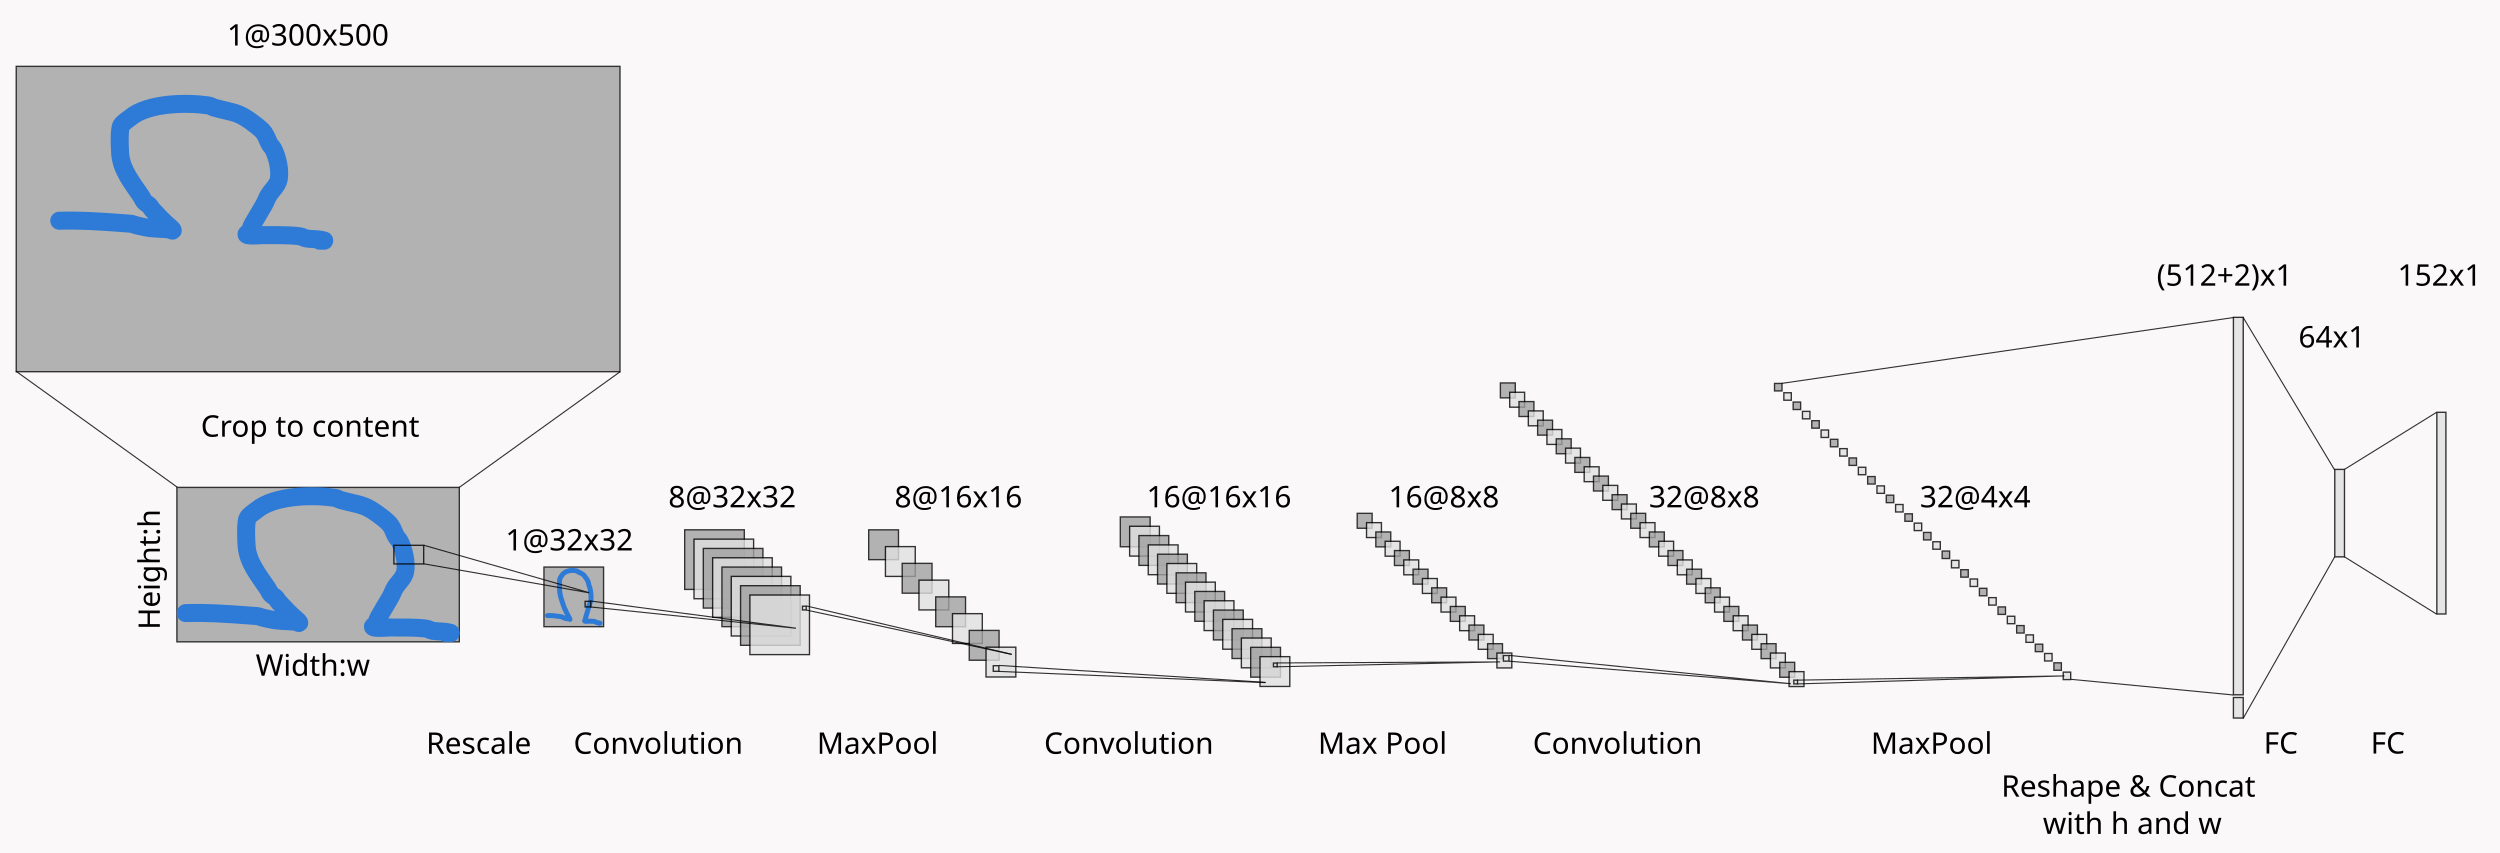
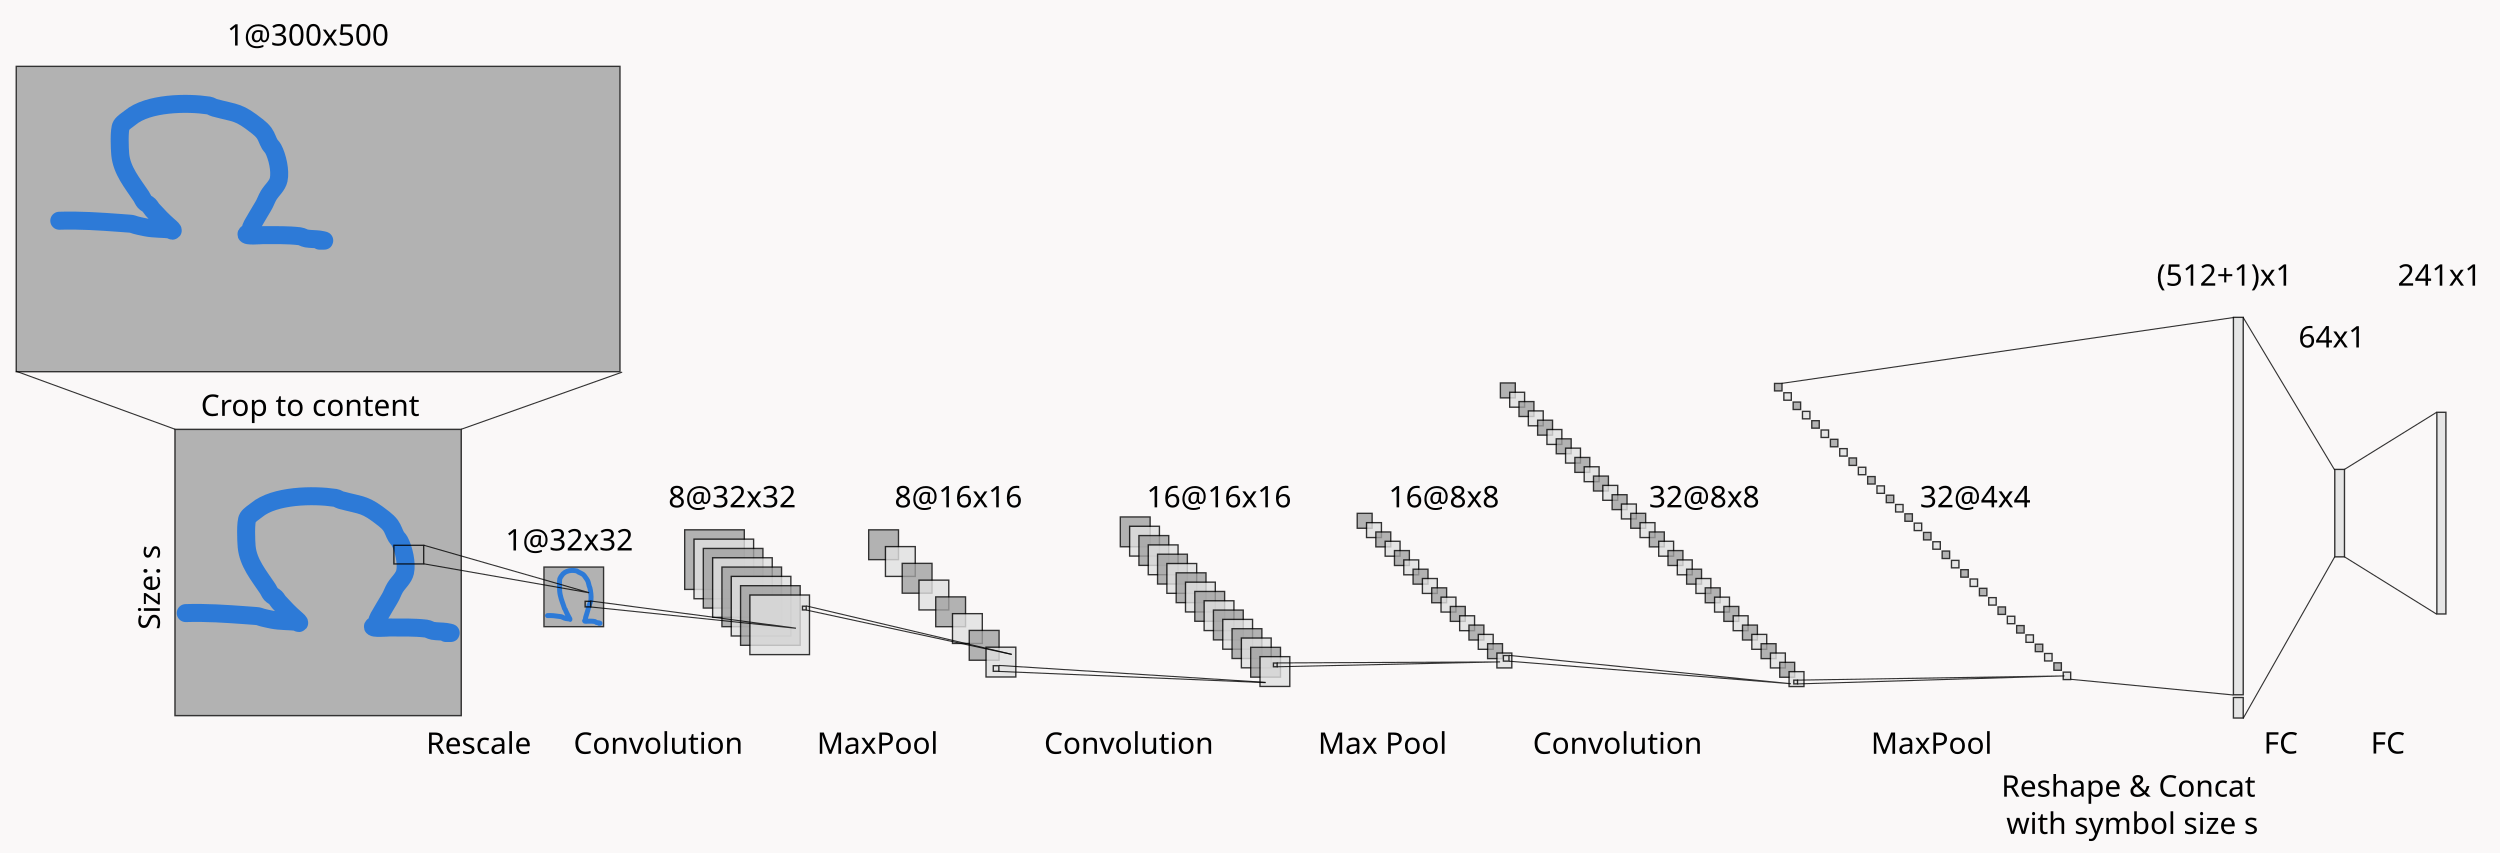
<svg xmlns="http://www.w3.org/2000/svg" width="2223.28" height="758.563" version="1.1" id="svg149">
  <defs id="defs149" />
  <path style="opacity:1;fill:#faf8f8;fill-opacity:1;stroke:#2d7ad7;stroke-width:0;stroke-linecap:round;stroke-linejoin:bevel;stroke-dasharray:none" d="M 0,0 H 2223.28 V 758.563 H 0 Z" id="path1" />
  <path class="rect" style="opacity:0.8;fill:#a0a0a0;stroke:#000000;stroke-width:1.226;stroke-dasharray:none" d="M 14.45,59.013 H 551.347 V 330.551 H 14.45 Z" id="path2" />
  <path class="rect" style="opacity:0.8;fill:#a0a0a0;stroke:#000000;stroke-width:1.226px" d="m 483.755,504.302 h 53.003 v 53.003 H 483.755 Z M 608.904,471.175 h 53.003 v 53.003 H 608.904 Z" id="path3" />
  <path class="rect" style="opacity:0.8;fill:#e0e0e0;stroke:#000000;stroke-width:1.226px" d="m 617.186,479.457 h 53.003 v 53.003 h -53.003 z" id="path4" />
  <path class="rect" style="opacity:0.8;fill:#a0a0a0;stroke:#000000;stroke-width:1.226px" d="m 625.468,487.739 h 53.003 v 53.003 h -53.003 z" id="path5" />
  <path class="rect" style="opacity:0.8;fill:#e0e0e0;stroke:#000000;stroke-width:1.226px" d="m 633.749,496.021 h 53.003 v 53.003 H 633.749 Z" id="path6" />
  <path class="rect" style="opacity:0.8;fill:#a0a0a0;stroke:#000000;stroke-width:1.226px" d="m 642.031,504.302 h 53.003 v 53.003 h -53.003 z" id="path7" />
  <path class="rect" style="opacity:0.8;fill:#e0e0e0;stroke:#000000;stroke-width:1.226px" d="m 650.313,512.584 h 53.003 v 53.003 h -53.003 z" id="path8" />
  <path class="rect" style="opacity:0.8;fill:#a0a0a0;stroke:#000000;stroke-width:1.226px" d="m 658.594,520.866 h 53.003 v 53.003 h -53.003 z" id="path9" />
+   <path class="rect" style="opacity:0.8;fill:#a0a0a0;stroke:#000000;stroke-width:1.28;stroke-dasharray:none" d="M 155.618,381.851 H 410.178 V 636.411 H 155.618 Z" id="path9-8" />
  <path class="rect" style="opacity:0.8;fill:#e0e0e0;stroke:#000000;stroke-width:1.226px" d="m 666.876,529.147 h 53.003 v 53.003 h -53.003 z" id="path10" />
  <path class="rect" style="opacity:0.8;fill:#a0a0a0;stroke:#000000;stroke-width:1.226px" d="m 996.309,459.736 h 26.501 v 26.501 h -26.501 z" id="path11" />
  <path class="rect" style="opacity:0.8;fill:#e0e0e0;stroke:#000000;stroke-width:1.226px" d="m 1004.591,468.018 h 26.501 v 26.501 h -26.501 z" id="path12" />
  <path class="rect" style="opacity:0.8;fill:#a0a0a0;stroke:#000000;stroke-width:1.226px" d="m 1012.872,476.299 h 26.502 v 26.501 h -26.502 z" id="path13" />
  <path class="rect" style="opacity:0.8;fill:#e0e0e0;stroke:#000000;stroke-width:1.226px" d="m 1021.154,484.581 h 26.502 v 26.501 h -26.502 z" id="path14" />
  <path class="rect" style="opacity:0.8;fill:#a0a0a0;stroke:#000000;stroke-width:1.226px" d="m 1029.436,492.863 h 26.502 v 26.501 h -26.502 z" id="path15" />
  <path class="rect" style="opacity:0.8;fill:#e0e0e0;stroke:#000000;stroke-width:1.226px" d="m 1037.717,501.145 h 26.502 v 26.501 h -26.502 z" id="path16" />
  <path class="rect" style="opacity:0.8;fill:#a0a0a0;stroke:#000000;stroke-width:1.226px" d="m 1045.999,509.426 h 26.502 v 26.501 h -26.502 z" id="path17" />
  <path class="rect" style="opacity:0.8;fill:#e0e0e0;stroke:#000000;stroke-width:1.226px" d="m 1054.281,517.708 h 26.502 v 26.501 h -26.502 z" id="path18" />
  <path class="rect" style="opacity:0.8;fill:#a0a0a0;stroke:#000000;stroke-width:1.226px" d="m 1062.562,525.99 h 26.502 v 26.501 h -26.502 z" id="path19" />
  <path class="rect" style="opacity:0.8;fill:#e0e0e0;stroke:#000000;stroke-width:1.226px" d="m 1070.844,534.271 h 26.502 v 26.501 h -26.502 z" id="path20" />
  <path class="rect" style="opacity:0.8;fill:#a0a0a0;stroke:#000000;stroke-width:1.226px" d="m 1079.126,542.553 h 26.502 v 26.501 h -26.502 z" id="path21" />
  <path class="rect" style="opacity:0.8;fill:#e0e0e0;stroke:#000000;stroke-width:1.226px" d="m 1087.408,550.835 h 26.502 v 26.501 h -26.502 z" id="path22" />
  <path class="rect" style="opacity:0.8;fill:#a0a0a0;stroke:#000000;stroke-width:1.226px" d="m 1095.689,559.116 h 26.502 v 26.501 h -26.502 z" id="path23" />
  <path class="rect" style="opacity:0.8;fill:#e0e0e0;stroke:#000000;stroke-width:1.226px" d="m 1103.971,567.398 h 26.502 v 26.501 h -26.502 z" id="path24" />
  <path class="rect" style="opacity:0.8;fill:#a0a0a0;stroke:#000000;stroke-width:1.226px" d="m 1112.253,575.68 h 26.502 v 26.501 h -26.502 z" id="path25" />
  <path class="rect" style="opacity:0.8;fill:#e0e0e0;stroke:#000000;stroke-width:1.226;stroke-dasharray:none" d="m 1120.534,583.962 h 26.502 v 26.501 h -26.502 z" id="path26" />
  <path class="rect" style="opacity:0.8;fill:#a0a0a0;stroke:#000000;stroke-width:1.226px" d="m 1206.99,456.517 h 13.251 v 13.251 h -13.251 z" id="path27" />
  <path class="rect" style="opacity:0.8;fill:#e0e0e0;stroke:#000000;stroke-width:1.226px" d="m 1215.272,464.798 h 13.251 v 13.251 h -13.251 z" id="path28" />
  <path class="rect" style="opacity:0.8;fill:#a0a0a0;stroke:#000000;stroke-width:1.226px" d="m 1223.553,473.08 h 13.251 v 13.251 h -13.251 z" id="path29" />
  <path class="rect" style="opacity:0.8;fill:#e0e0e0;stroke:#000000;stroke-width:1.226px" d="m 1231.835,481.362 h 13.251 v 13.251 h -13.251 z" id="path30" />
  <path class="rect" style="opacity:0.8;fill:#a0a0a0;stroke:#000000;stroke-width:1.226px" d="m 1240.117,489.643 h 13.251 v 13.251 h -13.251 z" id="path31" />
  <path class="rect" style="opacity:0.8;fill:#e0e0e0;stroke:#000000;stroke-width:1.226px" d="m 1248.398,497.925 h 13.251 v 13.251 h -13.251 z" id="path32" />
  <path class="rect" style="opacity:0.8;fill:#a0a0a0;stroke:#000000;stroke-width:1.226px" d="m 1256.68,506.207 h 13.251 v 13.251 h -13.251 z" id="path33" />
  <path class="rect" style="opacity:0.8;fill:#e0e0e0;stroke:#000000;stroke-width:1.226px" d="m 1264.962,514.489 h 13.251 v 13.251 h -13.251 z" id="path34" />
  <path class="rect" style="opacity:0.8;fill:#a0a0a0;stroke:#000000;stroke-width:1.226px" d="m 1273.243,522.77 h 13.251 v 13.251 h -13.251 z" id="path35" />
  <path class="rect" style="opacity:0.8;fill:#e0e0e0;stroke:#000000;stroke-width:1.226px" d="m 1281.525,531.052 h 13.251 v 13.251 h -13.251 z" id="path36" />
  <path class="rect" style="opacity:0.8;fill:#a0a0a0;stroke:#000000;stroke-width:1.226px" d="m 1289.807,539.334 h 13.251 v 13.251 h -13.251 z" id="path37" />
  <path class="rect" style="opacity:0.8;fill:#e0e0e0;stroke:#000000;stroke-width:1.226px" d="m 1298.089,547.615 h 13.251 v 13.251 h -13.251 z" id="path38" />
  <path class="rect" style="opacity:0.8;fill:#a0a0a0;stroke:#000000;stroke-width:1.226px" d="m 1306.37,555.897 h 13.251 v 13.251 h -13.251 z" id="path39" />
  <path class="rect" style="opacity:0.8;fill:#e0e0e0;stroke:#000000;stroke-width:1.226px" d="m 1314.652,564.179 h 13.251 v 13.251 h -13.251 z" id="path40" />
  <path class="rect" style="opacity:0.8;fill:#a0a0a0;stroke:#000000;stroke-width:1.226px" d="m 1322.934,572.461 h 13.251 v 13.251 h -13.251 z" id="path41" />
  <path class="rect" style="opacity:0.8;fill:#e0e0e0;stroke:#000000;stroke-width:1.226px" d="m 1331.215,580.742 h 13.251 v 13.251 h -13.251 z" id="path42" />
  <path class="rect" style="opacity:0.8;fill:#a0a0a0;stroke:#000000;stroke-width:1.226px" d="m 1334.307,340.573 h 13.251 v 13.251 h -13.251 z" id="path43" />
  <path class="rect" style="opacity:0.8;fill:#e0e0e0;stroke:#000000;stroke-width:1.226px" d="m 1342.588,348.854 h 13.251 v 13.251 h -13.251 z" id="path44" />
  <path class="rect" style="opacity:0.8;fill:#a0a0a0;stroke:#000000;stroke-width:1.226px" d="m 1350.87,357.136 h 13.251 v 13.251 h -13.251 z" id="path45" />
  <path class="rect" style="opacity:0.8;fill:#e0e0e0;stroke:#000000;stroke-width:1.226px" d="m 1359.152,365.418 h 13.251 v 13.251 h -13.251 z" id="path46" />
  <path class="rect" style="opacity:0.8;fill:#a0a0a0;stroke:#000000;stroke-width:1.226px" d="m 1367.433,373.7 h 13.251 v 13.251 h -13.251 z" id="path47" />
  <path class="rect" style="opacity:0.8;fill:#e0e0e0;stroke:#000000;stroke-width:1.226px" d="m 1375.715,381.981 h 13.251 v 13.251 h -13.251 z" id="path48" />
  <path class="rect" style="opacity:0.8;fill:#a0a0a0;stroke:#000000;stroke-width:1.226px" d="m 1383.997,390.263 h 13.251 v 13.251 h -13.251 z" id="path49" />
  <path class="rect" style="opacity:0.8;fill:#e0e0e0;stroke:#000000;stroke-width:1.226px" d="m 1392.279,398.545 h 13.251 v 13.251 h -13.251 z" id="path50" />
  <path class="rect" style="opacity:0.8;fill:#a0a0a0;stroke:#000000;stroke-width:1.226px" d="m 1400.56,406.826 h 13.251 v 13.251 h -13.251 z" id="path51" />
  <path class="rect" style="opacity:0.8;fill:#e0e0e0;stroke:#000000;stroke-width:1.226px" d="m 1408.842,415.108 h 13.251 v 13.251 h -13.251 z" id="path52" />
  <path class="rect" style="opacity:0.8;fill:#a0a0a0;stroke:#000000;stroke-width:1.226px" d="m 1417.123,423.39 h 13.251 v 13.251 h -13.251 z" id="path53" />
  <path class="rect" style="opacity:0.8;fill:#e0e0e0;stroke:#000000;stroke-width:1.226px" d="m 1425.405,431.672 h 13.251 v 13.251 h -13.251 z" id="path54" />
  <path class="rect" style="opacity:0.8;fill:#a0a0a0;stroke:#000000;stroke-width:1.226px" d="m 1433.687,439.953 h 13.251 v 13.251 h -13.251 z" id="path55" />
  <path class="rect" style="opacity:0.8;fill:#e0e0e0;stroke:#000000;stroke-width:1.226px" d="m 1441.969,448.235 h 13.251 v 13.251 h -13.251 z" id="path56" />
  <path class="rect" style="opacity:0.8;fill:#a0a0a0;stroke:#000000;stroke-width:1.226px" d="m 1450.251,456.517 h 13.251 v 13.251 h -13.251 z" id="path57" />
  <path class="rect" style="opacity:0.8;fill:#e0e0e0;stroke:#000000;stroke-width:1.226px" d="m 1458.532,464.798 h 13.251 v 13.251 h -13.251 z" id="path58" />
  <path class="rect" style="opacity:0.8;fill:#a0a0a0;stroke:#000000;stroke-width:1.226px" d="m 1466.814,473.08 h 13.251 v 13.251 h -13.251 z" id="path59" />
  <path class="rect" style="opacity:0.8;fill:#e0e0e0;stroke:#000000;stroke-width:1.226px" d="m 1475.096,481.362 h 13.251 v 13.251 h -13.251 z" id="path60" />
  <path class="rect" style="opacity:0.8;fill:#a0a0a0;stroke:#000000;stroke-width:1.226px" d="m 1483.377,489.643 h 13.251 v 13.251 h -13.251 z" id="path61" />
  <path class="rect" style="opacity:0.8;fill:#e0e0e0;stroke:#000000;stroke-width:1.226px" d="m 1491.659,497.925 h 13.251 v 13.251 h -13.251 z" id="path62" />
  <path class="rect" style="opacity:0.8;fill:#a0a0a0;stroke:#000000;stroke-width:1.226px" d="m 1499.941,506.207 h 13.251 v 13.251 h -13.251 z" id="path63" />
  <path class="rect" style="opacity:0.8;fill:#e0e0e0;stroke:#000000;stroke-width:1.226px" d="m 1508.222,514.489 h 13.251 v 13.251 h -13.251 z" id="path64" />
  <path class="rect" style="opacity:0.8;fill:#a0a0a0;stroke:#000000;stroke-width:1.226px" d="m 1516.504,522.77 h 13.251 v 13.251 h -13.251 z" id="path65" />
  <path class="rect" style="opacity:0.8;fill:#e0e0e0;stroke:#000000;stroke-width:1.226px" d="m 1524.786,531.052 h 13.251 v 13.251 h -13.251 z" id="path66" />
  <path class="rect" style="opacity:0.8;fill:#a0a0a0;stroke:#000000;stroke-width:1.226px" d="m 1533.068,539.334 h 13.251 v 13.251 h -13.251 z" id="path67" />
  <path class="rect" style="opacity:0.8;fill:#e0e0e0;stroke:#000000;stroke-width:1.226px" d="m 1541.349,547.615 h 13.251 v 13.251 h -13.251 z" id="path68" />
  <path class="rect" style="opacity:0.8;fill:#a0a0a0;stroke:#000000;stroke-width:1.226px" d="m 1549.631,555.897 h 13.251 v 13.251 h -13.251 z" id="path69" />
  <path class="rect" style="opacity:0.8;fill:#e0e0e0;stroke:#000000;stroke-width:1.226px" d="m 1557.913,564.179 h 13.251 v 13.251 h -13.251 z" id="path70" />
  <path class="rect" style="opacity:0.8;fill:#a0a0a0;stroke:#000000;stroke-width:1.226px" d="m 1566.194,572.461 h 13.251 v 13.251 h -13.251 z" id="path71" />
  <path class="rect" style="opacity:0.8;fill:#e0e0e0;stroke:#000000;stroke-width:1.226px" d="m 1574.476,580.742 h 13.251 v 13.251 h -13.251 z" id="path72" />
  <path class="rect" style="opacity:0.8;fill:#a0a0a0;stroke:#000000;stroke-width:1.226px" d="m 1582.758,589.024 h 13.251 v 13.251 h -13.251 z" id="path73" />
  <path class="rect" style="opacity:0.8;fill:#e0e0e0;stroke:#000000;stroke-width:1.226px" d="m 1591.04,597.306 h 13.251 v 13.251 h -13.251 z" id="path74" />
  <path class="rect" style="opacity:0.8;fill:#a0a0a0;stroke:#000000;stroke-width:1.226px" d="m 1578.117,341.003 h 6.625 v 6.625 h -6.625 z" id="path75" />
  <path class="rect" style="opacity:0.8;fill:#e0e0e0;stroke:#000000;stroke-width:1.226px" d="m 1586.399,349.285 h 6.625 v 6.625 h -6.625 z" id="path76" />
  <path class="rect" style="opacity:0.8;fill:#a0a0a0;stroke:#000000;stroke-width:1.226px" d="m 1594.681,357.567 h 6.625 v 6.625 h -6.625 z" id="path77" />
  <path class="rect" style="opacity:0.8;fill:#e0e0e0;stroke:#000000;stroke-width:1.226px" d="m 1602.963,365.849 h 6.625 v 6.625 h -6.625 z" id="path78" />
  <path class="rect" style="opacity:0.8;fill:#a0a0a0;stroke:#000000;stroke-width:1.226px" d="m 1611.244,374.13 h 6.625 v 6.625 h -6.625 z" id="path79" />
  <path class="rect" style="opacity:0.8;fill:#e0e0e0;stroke:#000000;stroke-width:1.226px" d="m 1619.526,382.412 h 6.625 v 6.625 h -6.625 z" id="path80" />
  <path class="rect" style="opacity:0.8;fill:#a0a0a0;stroke:#000000;stroke-width:1.226px" d="m 1627.808,390.694 h 6.625 v 6.625 h -6.625 z" id="path81" />
  <path class="rect" style="opacity:0.8;fill:#e0e0e0;stroke:#000000;stroke-width:1.226px" d="m 1636.09,398.975 h 6.625 v 6.625 h -6.625 z" id="path82" />
  <path class="rect" style="opacity:0.8;fill:#a0a0a0;stroke:#000000;stroke-width:1.226px" d="m 1644.371,407.257 h 6.625 v 6.625 h -6.625 z" id="path83" />
  <path class="rect" style="opacity:0.8;fill:#e0e0e0;stroke:#000000;stroke-width:1.226px" d="m 1652.653,415.539 h 6.625 v 6.625 h -6.625 z" id="path84" />
  <path class="rect" style="opacity:0.8;fill:#a0a0a0;stroke:#000000;stroke-width:1.226px" d="m 1660.935,423.82 h 6.625 v 6.625 h -6.625 z" id="path85" />
  <path class="rect" style="opacity:0.8;fill:#e0e0e0;stroke:#000000;stroke-width:1.226px" d="m 1669.216,432.102 h 6.625 v 6.625 h -6.625 z" id="path86" />
  <path class="rect" style="opacity:0.8;fill:#a0a0a0;stroke:#000000;stroke-width:1.226px" d="m 1677.498,440.384 h 6.625 v 6.625 h -6.625 z" id="path87" />
  <path class="rect" style="opacity:0.8;fill:#e0e0e0;stroke:#000000;stroke-width:1.226px" d="m 1685.78,448.666 h 6.625 v 6.625 h -6.625 z" id="path88" />
  <path class="rect" style="opacity:0.8;fill:#a0a0a0;stroke:#000000;stroke-width:1.226px" d="m 1694.062,456.947 h 6.625 v 6.625 h -6.625 z" id="path89" />
  <path class="rect" style="opacity:0.8;fill:#e0e0e0;stroke:#000000;stroke-width:1.226px" d="m 1702.343,465.229 h 6.625 v 6.625 h -6.625 z" id="path90" />
  <path class="rect" style="opacity:0.8;fill:#a0a0a0;stroke:#000000;stroke-width:1.226px" d="m 1710.625,473.511 h 6.625 v 6.625 h -6.625 z" id="path91" />
  <path class="rect" style="opacity:0.8;fill:#e0e0e0;stroke:#000000;stroke-width:1.226px" d="m 1718.907,481.792 h 6.625 v 6.625 h -6.625 z" id="path92" />
  <path class="rect" style="opacity:0.8;fill:#a0a0a0;stroke:#000000;stroke-width:1.226px" d="m 1727.188,490.074 h 6.625 v 6.625 h -6.625 z" id="path93" />
  <path class="rect" style="opacity:0.8;fill:#e0e0e0;stroke:#000000;stroke-width:1.226px" d="m 1735.47,498.356 h 6.625 v 6.625 h -6.625 z" id="path94" />
  <path class="rect" style="opacity:0.8;fill:#a0a0a0;stroke:#000000;stroke-width:1.226px" d="m 1743.752,506.637 h 6.625 v 6.625 h -6.625 z" id="path95" />
  <path class="rect" style="opacity:0.8;fill:#e0e0e0;stroke:#000000;stroke-width:1.226px" d="m 1752.034,514.919 h 6.625 v 6.625 h -6.625 z" id="path96" />
  <path class="rect" style="opacity:0.8;fill:#a0a0a0;stroke:#000000;stroke-width:1.226px" d="m 1760.315,523.201 h 6.625 v 6.625 h -6.625 z" id="path97" />
  <path class="rect" style="opacity:0.8;fill:#e0e0e0;stroke:#000000;stroke-width:1.226px" d="m 1768.597,531.483 h 6.625 v 6.625 h -6.625 z" id="path98" />
  <path class="rect" style="opacity:0.8;fill:#a0a0a0;stroke:#000000;stroke-width:1.226px" d="m 1776.878,539.764 h 6.625 v 6.625 h -6.625 z" id="path99" />
  <path class="rect" style="opacity:0.8;fill:#e0e0e0;stroke:#000000;stroke-width:1.226;stroke-dasharray:none" d="m 1785.16,548.046 h 6.625 v 6.625 h -6.625 z" id="path100" />
  <path class="rect" style="opacity:0.8;fill:#a0a0a0;stroke:#000000;stroke-width:1.226px" d="m 1793.442,556.328 h 6.625 v 6.625 h -6.625 z" id="path101" />
  <path class="rect" style="opacity:0.8;fill:#e0e0e0;stroke:#000000;stroke-width:1.226px" d="m 1801.724,564.61 h 6.625 v 6.625 h -6.625 z" id="path102" />
  <path class="rect" style="opacity:0.8;fill:#a0a0a0;stroke:#000000;stroke-width:1.226px" d="m 1810.005,572.891 h 6.625 v 6.625 h -6.625 z" id="path103" />
  <path class="rect" style="opacity:0.8;fill:#e0e0e0;stroke:#000000;stroke-width:1.226px" d="m 1818.287,581.173 h 6.625 v 6.625 h -6.625 z" id="path104" />
  <path class="rect" style="opacity:0.8;fill:#a0a0a0;stroke:#000000;stroke-width:1.226px" d="m 1826.569,589.455 h 6.625 v 6.625 h -6.625 z" id="path105" />
  <path class="rect" style="opacity:0.8;fill:#e0e0e0;stroke:#000000;stroke-width:1.226px" d="m 1834.85,597.736 h 6.625 v 6.625 h -6.625 z" id="path106" />
-   <path class="rect" style="opacity:0.8;fill:#a0a0a0;stroke:#000000;stroke-width:1.226;stroke-dasharray:none" d="M 157.337,433.46 H 408.46 V 570.783 H 157.337 Z" id="path107" />
  <path style="fill:none;stroke:#2d7ad7;stroke-width:16;stroke-linecap:round;stroke-linejoin:bevel;stroke-dasharray:none" d="m 165.16,545.225 c 18.149,-0.599 36.076,0.645 54.192,1.971 18.204,1.332 3.602,0.129 22.662,3.941 7.267,1.453 15.524,1.078 22.662,1.971 0.461,0.058 0.521,0.985 0.985,0.985 1.642,0 -1.709,-2.873 -2.956,-3.941 -5.28,-4.525 -10.049,-9.576 -14.78,-14.78 -1.105,-1.215 -1.795,-2.78 -2.956,-3.941 -1.161,-1.161 -2.86,-1.72 -3.941,-2.956 -1.261,-1.441 -1.894,-3.333 -2.956,-4.926 -7.783,-11.675 -17.4,-22.911 -18.721,-37.441 -0.445,-4.899 -1.189,-22.236 0.985,-25.618 1.888,-2.937 5.2,-4.662 7.883,-6.897 15.889,-13.241 50.323,-13.783 69.957,-10.838 1.749,0.262 3.218,1.515 4.927,1.971 20.111,5.363 21.141,3.169 38.427,16.75 2.191,1.722 4.292,3.644 5.912,5.912 2.134,2.988 3.037,6.704 4.927,9.853 0.845,1.408 2.17,2.5 2.956,3.941 3.736,6.849 6.674,19.725 4.926,27.589 -1.186,5.336 -6.017,9.13 -8.868,13.794 -1.915,3.133 -2.98,6.739 -4.927,9.853 -3.459,5.535 -6.504,11.169 -9.853,16.75 -1.218,2.029 -1.287,5.228 -2.956,6.897 -0.519,0.519 -1.642,0.329 -1.971,0.985 -1.13,2.259 12.946,0.985 14.78,0.985 10.413,0 22.29,-0.242 32.515,0.985 2.062,0.247 3.863,1.629 5.912,1.971 3.901,0.65 7.904,0.463 11.824,0.985 1.342,0.179 5.295,0.985 3.941,0.985 h -4.029" id="path108" />
  <path style="fill:none;stroke:#2d7ad7;stroke-width:4.426;stroke-linecap:round;stroke-linejoin:bevel;stroke-dasharray:none" d="m 486.922,547.468 c 3.593,-0.232 7.141,0.249 10.727,0.762 3.604,0.515 0.713,0.05 4.486,1.524 1.438,0.562 3.073,0.417 4.486,0.762 0.091,0.022 0.103,0.381 0.195,0.381 0.325,0 -0.338,-1.11 -0.585,-1.524 -1.045,-1.749 -1.989,-3.702 -2.926,-5.713 -0.219,-0.47 -0.355,-1.075 -0.585,-1.524 -0.23,-0.449 -0.566,-0.665 -0.78,-1.143 -0.25,-0.557 -0.375,-1.288 -0.585,-1.904 -1.541,-4.513 -3.444,-8.857 -3.706,-14.474 -0.088,-1.894 -0.235,-8.596 0.195,-9.903 0.374,-1.135 1.03,-1.802 1.56,-2.666 3.145,-5.119 9.961,-5.328 13.848,-4.19 0.346,0.101 0.637,0.586 0.975,0.762 3.981,2.073 4.185,1.225 7.607,6.475 0.434,0.666 0.85,1.409 1.17,2.285 0.422,1.155 0.601,2.592 0.975,3.809 0.167,0.544 0.429,0.966 0.585,1.524 0.74,2.648 1.321,7.625 0.975,10.665 -0.235,2.063 -1.191,3.529 -1.755,5.332 -0.379,1.211 -0.59,2.605 -0.975,3.809 -0.685,2.14 -1.288,4.318 -1.95,6.475 -0.241,0.784 -0.255,2.021 -0.585,2.666 -0.103,0.201 -0.325,0.127 -0.39,0.381 -0.224,0.873 2.563,0.381 2.926,0.381 2.061,0 4.412,-0.093 6.436,0.381 0.408,0.096 0.765,0.63 1.17,0.762 0.772,0.251 1.565,0.179 2.341,0.381 0.266,0.069 1.048,0.381 0.78,0.381 h -0.797" id="path109" />
  <path class="conv" style="fill-opacity:0;stroke:#000000;stroke-width:1.226px;stroke-opacity:0.8" fill="none" d="m 350.286,484.945 h 26.501 v 16.563 h -26.501 z m 170.082,49.804 h 4.969 v 4.969 h -4.969 z m 193.278,4.357 h 3.313 v 3.313 h -3.313 z m 418.818,50.547 h 3.313 v 3.313 h -3.313 z m 204.522,-6.673 h 4.969 v 4.969 h -4.969 z m 258.255,21.891 h 3.313 v 3.313 h -3.313 z" id="path110" />
-   <path class="link" style="stroke:#000000;stroke-width:1;stroke-dasharray:none;stroke-opacity:0.8" d="m 376.753,501.388 147.172,25.792 m -147.169,-42.324 147.123,42.207 M 551.689,330.42 408.216,433.597 M 14.129,330.07 157.602,433.247 m 367.274,106.496 182.998,18.974 M 524.897,534.427 707.864,558.673 m 427.544,30.891 198.632,-0.91 m -198.624,4.312 198.617,-4.354 m 8.004,-5.747 250.595,25.194 m -250.558,-20.044 250.611,20.043" id="path111" />
+   <path class="link" style="stroke:#000000;stroke-width:1;stroke-dasharray:none;stroke-opacity:0.8" d="m 376.753,501.388 147.172,25.792 m -147.169,-42.324 147.123,42.207 M 553.308,330.924 410.256,381.715 M 14.129,330.07 155.801,381.782 m 369.075,157.962 182.998,18.974 M 524.897,534.427 707.864,558.673 m 427.544,30.891 198.632,-0.91 m -198.624,4.312 198.617,-4.354 m 8.004,-5.747 250.595,25.194 m -250.558,-20.044 250.611,20.043" id="path111" />
  <path class="link" style="opacity:1;fill:#000000;stroke:#000000;stroke-width:1;stroke-dasharray:none;stroke-opacity:0.8" d="m 1598.315,608.224 237.627,-7.138 m -237.83,3.777 237.837,-3.765" id="path112" />
  <path class="link" style="stroke:#000000;stroke-width:1;stroke-dasharray:none;stroke-opacity:0.8" d="m 1994.737,282.074 81.463,135.827 m -81.367,221.012 81.495,-143.804 m -234.87,108.999 144.669,13.957" id="path113" />
  <text class="text" dy="6.957" style="font-size:26.502px;stroke-width:1.656" font-family="sans-serif" x="378.999" y="663.409" id="text113">Rescale</text>
-   <text class="text" style="font-size:26.502px;stroke-width:1.656" font-family="sans-serif" x="178.588" y="388.354" id="text114">Crop to content</text>
-   <text class="text" style="font-size:26.502px;stroke-width:1.656" font-family="sans-serif" x="227.398" y="600.958" id="text115">
-     <tspan x="227.398" y="600.958" id="tspan114">Width:w</tspan>
-   </text>
-   <text class="text" style="font-size:26.502px;stroke-width:1.656" font-family="sans-serif" x="-560.023" y="142.143" transform="rotate(-90)" id="text116">Height:h</text>
+   <text class="text" style="font-size:26.502px;stroke-width:1.656" font-family="sans-serif" x="178.588" y="369.861" id="text114">Crop to content</text>
+   <text class="text" style="font-size:26.502px;stroke-width:1.656" font-family="sans-serif" x="-560.023" y="142.143" transform="rotate(-90)" id="text116">Size: s</text>
  <text class="text" dy="6.957" style="font-size:26.502px;stroke-width:1.656" font-family="sans-serif" x="510.052" y="663.409" id="text117">Convolution</text>
  <text class="text" dy="6.957" style="font-size:26.502px;stroke-width:1.656" font-family="sans-serif" x="726.489" y="663.409" id="text118">MaxPool</text>
  <text class="text" dy="6.957" style="font-size:26.502px;stroke-width:1.656" font-family="sans-serif" x="928.531" y="663.409" id="text119">Convolution</text>
  <text class="text" dy="6.957" style="font-size:26.502px;stroke-width:1.656" font-family="sans-serif" x="1172.124" y="663.409" id="text120">Max Pool</text>
  <text class="text" dy="6.957" style="font-size:26.502px;stroke-width:1.656" font-family="sans-serif" x="1363.133" y="663.409" id="text121">Convolution</text>
  <text class="text" dy="6.957" style="font-size:26.502px;stroke-width:1.656" font-family="sans-serif" x="1663.854" y="663.409" id="text122">MaxPool</text>
  <text class="text" style="font-size:26.502px;stroke-width:1.656" font-family="sans-serif" x="2013.112" y="670.133" id="text123">FC</text>
  <text class="text" style="font-size:26.502px;stroke-width:1.656" font-family="sans-serif" x="2108.261" y="670.133" id="text124">FC</text>
  <text class="text" dy="6.957" style="font-size:26.502px;stroke-width:1.656" font-family="sans-serif" x="1896.27" y="708.472" id="text125">
    <tspan x="1896.27" y="708.472" style="text-align:center;text-anchor:middle" id="tspan124">Reshape &amp; Concat</tspan>
-     <tspan x="1896.27" y="741.598" style="text-align:center;text-anchor:middle" id="tspan125">with h and w</tspan>
+     <tspan x="1896.27" y="741.598" style="text-align:center;text-anchor:middle" id="tspan125">with symbol size s</tspan>
  </text>
  <text class="info" dy="-5.963" style="font-size:26.502px;stroke-width:1.656" font-family="sans-serif" x="201.912" y="46.465" id="text126">1@300x500</text>
  <text class="info" dy="-5.963" style="font-size:26.502px;stroke-width:1.656" font-family="sans-serif" x="449.505" y="495.494" id="text127">1@32x32</text>
  <text class="info" dy="-5.963" style="font-size:26.502px;stroke-width:1.656" font-family="sans-serif" x="594.345" y="457.16" id="text128">8@32x32</text>
  <text class="info" dy="-5.963" style="font-size:26.502px;stroke-width:1.656" font-family="sans-serif" x="795.494" y="457.16" id="text129">8@16x16</text>
  <text class="info" dy="-5.963" style="font-size:26.502px;stroke-width:1.656" font-family="sans-serif" x="1019.659" y="457.134" id="text130">16@16x16</text>
  <text class="info" dy="-5.963" style="font-size:26.502px;stroke-width:1.656" font-family="sans-serif" x="1234.863" y="457.16" id="text131">16@8x8</text>
  <text class="info" dy="-5.963" style="font-size:26.502px;stroke-width:1.656" font-family="sans-serif" x="1466.385" y="457.16" id="text132">32@8x8</text>
  <text class="info" dy="-5.963" style="font-size:26.502px;stroke-width:1.656" font-family="sans-serif" x="1707.356" y="457.141" id="text133">32@4x4</text>
-   <text class="info" style="font-size:26.502px;stroke-width:1.656" font-family="sans-serif" x="1917.965" y="254.063" id="text134">(512+2)x1</text>
+   <text class="info" style="font-size:26.502px;stroke-width:1.656" font-family="sans-serif" x="1917.965" y="254.063" id="text134">(512+1)x1</text>
  <text class="info" style="font-size:26.502px;stroke-width:1.656" font-family="sans-serif" x="2044.039" y="308.998" id="text135">64x1</text>
-   <text class="info" style="font-size:26.502px;stroke-width:1.656" font-family="sans-serif" x="2132.226" y="254.063" id="text136">152x1</text>
+   <text class="info" style="font-size:26.502px;stroke-width:1.656" font-family="sans-serif" x="2132.226" y="254.063" id="text136">241x1</text>
  <path style="fill:none;stroke:#2d7ad7;stroke-width:16;stroke-linecap:round;stroke-linejoin:bevel;stroke-dasharray:none" d="m 52.718,196.3 c 18.149,-0.599 36.076,0.645 54.192,1.971 18.204,1.332 3.602,0.129 22.662,3.941 7.267,1.453 15.524,1.078 22.662,1.971 0.461,0.058 0.521,0.985 0.985,0.985 1.642,0 -1.709,-2.873 -2.956,-3.941 -5.28,-4.525 -10.049,-9.576 -14.78,-14.78 -1.105,-1.215 -1.795,-2.78 -2.956,-3.941 -1.161,-1.161 -2.86,-1.72 -3.941,-2.956 -1.261,-1.441 -1.894,-3.333 -2.956,-4.927 -7.783,-11.675 -17.4,-22.911 -18.721,-37.442 -0.445,-4.899 -1.189,-22.236 0.985,-25.618 1.888,-2.937 5.2,-4.662 7.882,-6.897 15.889,-13.241 50.323,-13.783 69.957,-10.838 1.749,0.262 3.218,1.515 4.926,1.971 20.111,5.363 21.141,3.169 38.427,16.75 2.191,1.722 4.292,3.644 5.912,5.912 2.134,2.988 3.037,6.704 4.926,9.853 0.845,1.408 2.17,2.5 2.956,3.941 3.736,6.849 6.674,19.725 4.926,27.589 -1.186,5.336 -6.017,9.13 -8.868,13.794 -1.915,3.133 -2.98,6.739 -4.926,9.853 -3.459,5.535 -6.504,11.169 -9.853,16.75 -1.218,2.029 -1.287,5.228 -2.956,6.897 -0.519,0.519 -1.642,0.328 -1.971,0.985 -1.13,2.259 12.947,0.985 14.78,0.985 10.413,0 22.29,-0.242 32.515,0.985 2.062,0.247 3.863,1.629 5.912,1.971 3.901,0.65 7.904,0.463 11.824,0.985 1.342,0.179 5.295,0.985 3.941,0.985 h -4.028" id="path136" />
  <path class="rect" style="opacity:0.8;fill:#a0a0a0;stroke:#000000;stroke-width:1.226px" d="m 772.53,471.196 h 26.501 v 26.501 h -26.501 z" id="path137" />
  <path class="rect" style="opacity:0.8;fill:#e0e0e0;stroke:#000000;stroke-width:1.226px" d="m 787.437,486.103 h 26.501 v 26.501 h -26.501 z" id="path138" />
  <path class="rect" style="opacity:0.8;fill:#a0a0a0;stroke:#000000;stroke-width:1.226px" d="m 802.344,501.01 h 26.501 v 26.501 h -26.501 z" id="path139" />
  <path class="rect" style="opacity:0.8;fill:#e0e0e0;stroke:#000000;stroke-width:1.226px" d="m 817.251,515.918 h 26.501 v 26.501 h -26.501 z" id="path140" />
  <path class="rect" style="opacity:0.8;fill:#a0a0a0;stroke:#000000;stroke-width:1.226px" d="m 832.158,530.825 h 26.501 V 557.326 h -26.501 z" id="path141" />
  <path class="rect" style="opacity:0.8;fill:#e0e0e0;stroke:#000000;stroke-width:1.226px" d="m 847.066,545.732 h 26.501 v 26.501 h -26.501 z" id="path142" />
  <path class="rect" style="opacity:0.8;fill:#a0a0a0;stroke:#000000;stroke-width:1.226px" d="m 861.973,560.639 h 26.501 v 26.501 h -26.501 z" id="path143" />
  <path class="rect" style="opacity:0.8;fill:#e0e0e0;stroke:#000000;stroke-width:1.226px" d="m 876.88,575.546 h 26.501 v 26.501 h -26.501 z" id="path144" />
  <path class="link" style="stroke:#000000;stroke-width:1;stroke-dasharray:none;stroke-opacity:0.8" d="m 888.002,597.088 237.504,9.987 m -408.417,-68.211 182.655,43.058" id="path145" />
  <path class="conv" style="fill-opacity:0;stroke:#000000;stroke-width:1.226px;stroke-opacity:0.8" fill="none" d="m 883.33,592.028 h 4.969 v 4.969 h -4.969 z" id="path146" />
  <path class="link" style="stroke:#000000;stroke-width:1;stroke-dasharray:none;stroke-opacity:0.8" d="m 888.449,591.79 237.054,15.059 m -408.426,-64.33 182.683,39.446" id="path147" />
  <path class="rect" style="opacity:0.8;fill:#e0e0e0;stroke:#000000;stroke-width:1.226;stroke-dasharray:none" d="m 1986.205,282.218 h 8.722 v 335.667 h -8.722 z m 90.14,135.24 h 8.624 v 77.752 h -8.624 z m -90.144,202.856 h 8.729 v 18.232 h -8.729 z m 180.925,-253.656 h 8.051 v 179.353 h -8.051 z" id="path148" />
  <path class="link" style="stroke:#000000;stroke-width:1;stroke-dasharray:none;stroke-opacity:0.8" d="m 2085.039,417.386 81.857,-50.742 m -81.981,128.518 81.98,51.005 m -582.544,-205.191 402.319,-58.665" id="path149" />
</svg>
